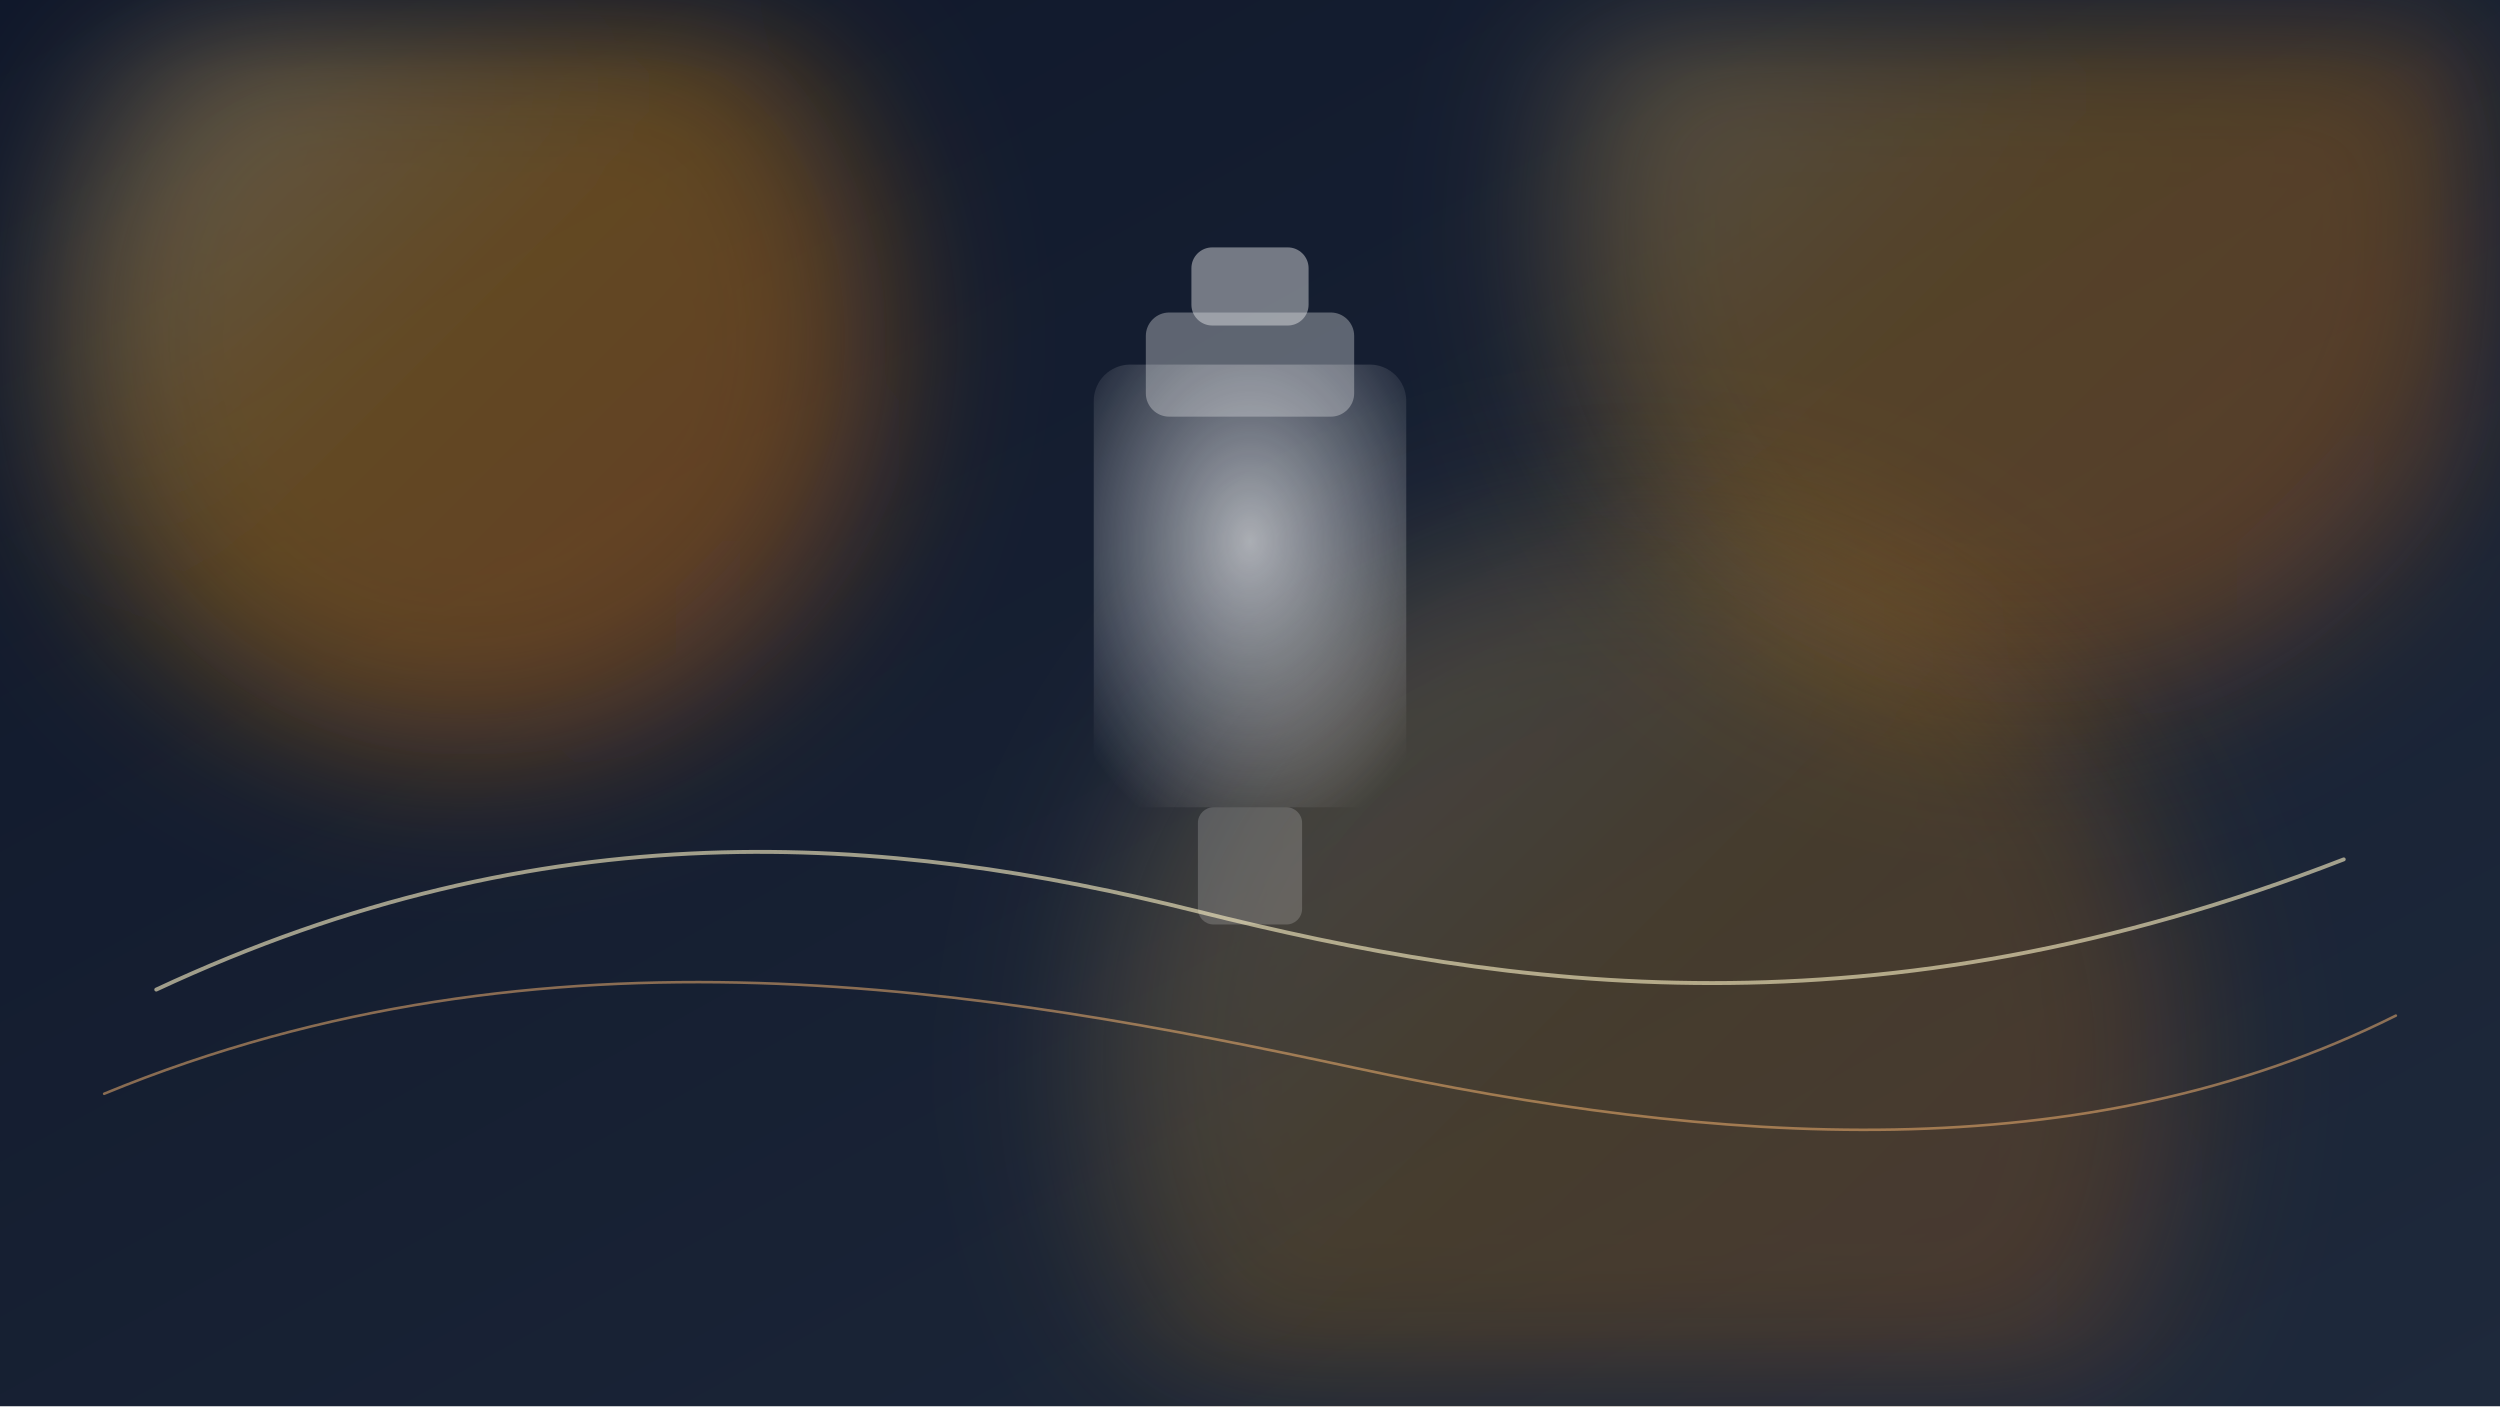
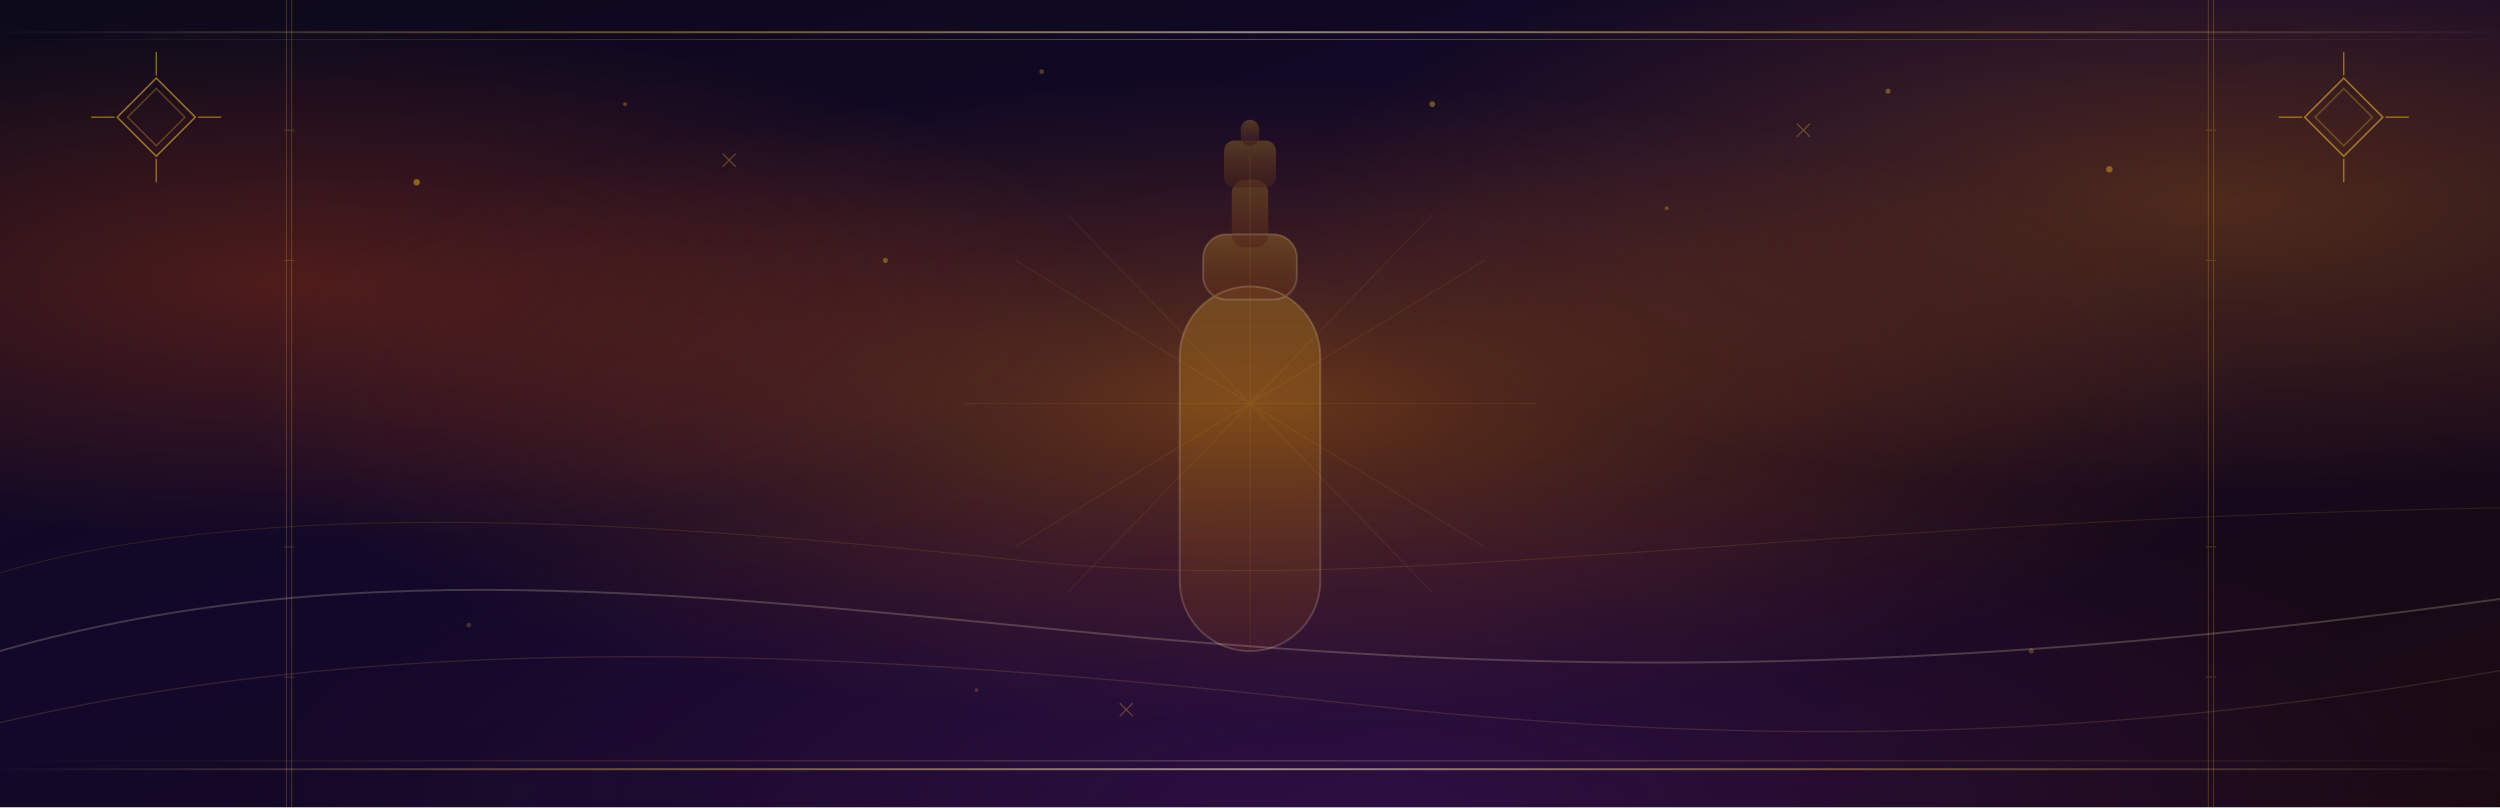
- <svg xmlns="http://www.w3.org/2000/svg" width="1920" height="1080" viewBox="0 0 1920 1080" fill="none">
+ <svg xmlns="http://www.w3.org/2000/svg" viewBox="0 0 1920 620" preserveAspectRatio="xMidYMid slice">
  <defs>
-     <linearGradient id="amberGlow" x1="0" y1="0" x2="1" y2="1">
-       <stop offset="0%" stop-color="#fef3c7" />
-       <stop offset="45%" stop-color="#f59e0b" />
-       <stop offset="100%" stop-color="#f97316" />
+     <linearGradient id="base" x1="0" y1="0" x2="1" y2="1">
+       <stop offset="0%" stop-color="#0d0a1a" />
+       <stop offset="45%" stop-color="#13082a" />
+       <stop offset="100%" stop-color="#1a0a10" />
    </linearGradient>
-     <linearGradient id="nightVelvet" x1="0" y1="0" x2="1" y2="1">
-       <stop offset="0%" stop-color="#0f172a" />
-       <stop offset="100%" stop-color="#1e293b" />
+     <radialGradient id="goldCore" cx="50%" cy="50%" r="40%">
+       <stop offset="0%" stop-color="#d97706" stop-opacity="0.42" />
+       <stop offset="60%" stop-color="#b45309" stop-opacity="0.18" />
+       <stop offset="100%" stop-color="#92400e" stop-opacity="0" />
+     </radialGradient>
+     <radialGradient id="roseLeft" cx="12%" cy="35%" r="32%">
+       <stop offset="0%" stop-color="#c2410c" stop-opacity="0.35" />
+       <stop offset="100%" stop-color="#c2410c" stop-opacity="0" />
+     </radialGradient>
+     <radialGradient id="amberRight" cx="88%" cy="25%" r="36%">
+       <stop offset="0%" stop-color="#d97706" stop-opacity="0.30" />
+       <stop offset="100%" stop-color="#d97706" stop-opacity="0" />
+     </radialGradient>
+     <radialGradient id="purpleBot" cx="55%" cy="100%" r="45%">
+       <stop offset="0%" stop-color="#7e22ce" stop-opacity="0.22" />
+       <stop offset="100%" stop-color="#7e22ce" stop-opacity="0" />
+     </radialGradient>
+     <linearGradient id="goldLine" x1="0" y1="0" x2="1" y2="0">
+       <stop offset="0%" stop-color="#fef3c7" stop-opacity="0" />
+       <stop offset="25%" stop-color="#fbbf24" stop-opacity="0.7" />
+       <stop offset="50%" stop-color="#fef3c7" stop-opacity="1" />
+       <stop offset="75%" stop-color="#fbbf24" stop-opacity="0.7" />
+       <stop offset="100%" stop-color="#fef3c7" stop-opacity="0" />
    </linearGradient>
-     <radialGradient id="mist" cx="0.5" cy="0.4" r="0.7">
-       <stop offset="0%" stop-color="#ffffff" stop-opacity="0.7" />
-       <stop offset="100%" stop-color="#ffffff" stop-opacity="0" />
-     </radialGradient>
-     <filter id="softBlur" x="-40%" y="-40%" width="180%" height="180%">
-       <feGaussianBlur stdDeviation="60" />
-     </filter>
+     <linearGradient id="goldAccent" x1="0" y1="0" x2="0" y2="1">
+       <stop offset="0%" stop-color="#fbbf24" stop-opacity="0.9" />
+       <stop offset="100%" stop-color="#92400e" stop-opacity="0.6" />
+     </linearGradient>
  </defs>
-   <rect width="1920" height="1080" fill="url(#nightVelvet)" />
-   <circle cx="360" cy="260" r="320" fill="url(#amberGlow)" opacity="0.35" filter="url(#softBlur)" />
-   <circle cx="1560" cy="180" r="360" fill="url(#amberGlow)" opacity="0.28" filter="url(#softBlur)" />
-   <circle cx="1260" cy="820" r="420" fill="url(#amberGlow)" opacity="0.2" filter="url(#softBlur)" />
-   <g opacity="0.9">
-     <rect x="840" y="280" width="240" height="340" rx="28" fill="url(#mist)" />
-     <rect x="880" y="240" width="160" height="80" rx="18" fill="rgba(255, 255, 255, 0.35)" />
-     <rect x="915" y="190" width="90" height="60" rx="16" fill="rgba(255, 255, 255, 0.45)" />
-     <rect x="920" y="620" width="80" height="90" rx="12" fill="rgba(255, 255, 255, 0.2)" />
+   <rect width="1920" height="620" fill="url(#base)" />
+   <rect width="1920" height="620" fill="url(#goldCore)" />
+   <rect width="1920" height="620" fill="url(#roseLeft)" />
+   <rect width="1920" height="620" fill="url(#amberRight)" />
+   <rect width="1920" height="620" fill="url(#purpleBot)" />
+   <rect x="0" y="24" width="1920" height="1.5" fill="url(#goldLine)" opacity="0.55" />
+   <rect x="0" y="30" width="1920" height="0.7" fill="url(#goldLine)" opacity="0.3" />
+   <rect x="0" y="590" width="1920" height="1.5" fill="url(#goldLine)" opacity="0.55" />
+   <rect x="0" y="584" width="1920" height="0.7" fill="url(#goldLine)" opacity="0.3" />
+   <g opacity="0.55" fill="none" stroke="#fbbf24" stroke-width="1.2">
+     <polygon points="120,60 150,90 120,120 90,90" />
+     <polygon points="120,68 142,90 120,112 98,90" opacity="0.5" />
+     <line x1="70" y1="90" x2="88" y2="90" stroke-width="1" />
+     <line x1="152" y1="90" x2="170" y2="90" stroke-width="1" />
+     <line x1="120" y1="40" x2="120" y2="58" stroke-width="1" />
+     <line x1="120" y1="122" x2="120" y2="140" stroke-width="1" />
  </g>
-   <path d="M120 760C420 620 680 640 920 700C1160 760 1440 800 1800 660" stroke="#fef3c7" stroke-width="3" stroke-linecap="round" opacity="0.6" />
-   <path d="M80 840C420 700 760 760 1040 820C1320 880 1600 900 1840 780" stroke="#fdba74" stroke-width="2" stroke-linecap="round" opacity="0.5" />
+   <g opacity="0.55" fill="none" stroke="#fbbf24" stroke-width="1.2">
+     <polygon points="1800,60 1830,90 1800,120 1770,90" />
+     <polygon points="1800,68 1822,90 1800,112 1778,90" opacity="0.5" />
+     <line x1="1750" y1="90" x2="1768" y2="90" stroke-width="1" />
+     <line x1="1832" y1="90" x2="1850" y2="90" stroke-width="1" />
+     <line x1="1800" y1="40" x2="1800" y2="58" stroke-width="1" />
+     <line x1="1800" y1="122" x2="1800" y2="140" stroke-width="1" />
+   </g>
+   <g opacity="0.22" stroke="#fbbf24" stroke-width="0.8" fill="none">
+     <line x1="220" y1="0" x2="220" y2="620" />
+     <line x1="224" y1="0" x2="224" y2="620" />
+     <line x1="218" y1="100" x2="226" y2="100" />
+     <line x1="218" y1="200" x2="226" y2="200" />
+     <line x1="218" y1="420" x2="226" y2="420" />
+     <line x1="218" y1="520" x2="226" y2="520" />
+     <line x1="1696" y1="0" x2="1696" y2="620" />
+     <line x1="1700" y1="0" x2="1700" y2="620" />
+     <line x1="1694" y1="100" x2="1702" y2="100" />
+     <line x1="1694" y1="200" x2="1702" y2="200" />
+     <line x1="1694" y1="420" x2="1702" y2="420" />
+     <line x1="1694" y1="520" x2="1702" y2="520" />
+   </g>
+   <g opacity="0.28" fill="url(#goldAccent)">
+     <rect x="906" y="220" width="108" height="280" rx="54" />
+     <rect x="924" y="180" width="72" height="50" rx="18" />
+     <rect x="946" y="138" width="28" height="52" rx="10" />
+     <rect x="940" y="108" width="40" height="36" rx="8" />
+     <rect x="953" y="92" width="14" height="20" rx="7" />
+   </g>
+   <g opacity="0.18" fill="none" stroke="#fef3c7" stroke-width="1.5">
+     <rect x="906" y="220" width="108" height="280" rx="54" />
+     <rect x="924" y="180" width="72" height="50" rx="18" />
+   </g>
+   <g fill="#fbbf24">
+     <circle cx="320" cy="140" r="2.5" opacity="0.45" />
+     <circle cx="480" cy="80" r="1.5" opacity="0.3" />
+     <circle cx="680" cy="200" r="2" opacity="0.35" />
+     <circle cx="800" cy="55" r="1.8" opacity="0.28" />
+     <circle cx="1100" cy="80" r="2.2" opacity="0.38" />
+     <circle cx="1280" cy="160" r="1.5" opacity="0.3" />
+     <circle cx="1450" cy="70" r="2" opacity="0.35" />
+     <circle cx="1620" cy="130" r="2.5" opacity="0.4" />
+     <circle cx="360" cy="480" r="1.8" opacity="0.22" />
+     <circle cx="750" cy="530" r="1.5" opacity="0.2" />
+     <circle cx="1560" cy="500" r="2" opacity="0.25" />
+   </g>
+   <g stroke="#fbbf24" stroke-width="1" opacity="0.3">
+     <line x1="555" y1="118" x2="565" y2="128" />
+     <line x1="565" y1="118" x2="555" y2="128" />
+     <line x1="1380" y1="95" x2="1390" y2="105" />
+     <line x1="1390" y1="95" x2="1380" y2="105" />
+     <line x1="860" y1="540" x2="870" y2="550" />
+     <line x1="870" y1="540" x2="860" y2="550" />
+   </g>
+   <path d="M0 500 C280 420 560 460 880 490 C1120 510 1420 530 1920 460" stroke="#fef3c7" stroke-width="1.5" stroke-linecap="round" fill="none" opacity="0.2" />
+   <path d="M0 555 C360 470 760 510 1080 545 C1380 575 1640 565 1920 515" stroke="#fdba74" stroke-width="1" stroke-linecap="round" fill="none" opacity="0.14" />
+   <path d="M0 440 C200 380 500 400 780 430 C1060 460 1360 400 1920 390" stroke="#fbbf24" stroke-width="0.8" stroke-linecap="round" fill="none" opacity="0.12" />
+   <g opacity="0.08" stroke="#fbbf24" stroke-width="0.8" fill="none">
+     <line x1="960" y1="310" x2="960" y2="120" />
+     <line x1="960" y1="310" x2="960" y2="500" />
+     <line x1="960" y1="310" x2="780" y2="200" />
+     <line x1="960" y1="310" x2="1140" y2="200" />
+     <line x1="960" y1="310" x2="780" y2="420" />
+     <line x1="960" y1="310" x2="1140" y2="420" />
+     <line x1="960" y1="310" x2="740" y2="310" />
+     <line x1="960" y1="310" x2="1180" y2="310" />
+     <line x1="960" y1="310" x2="820" y2="165" />
+     <line x1="960" y1="310" x2="1100" y2="165" />
+     <line x1="960" y1="310" x2="820" y2="455" />
+     <line x1="960" y1="310" x2="1100" y2="455" />
+   </g>
</svg>
